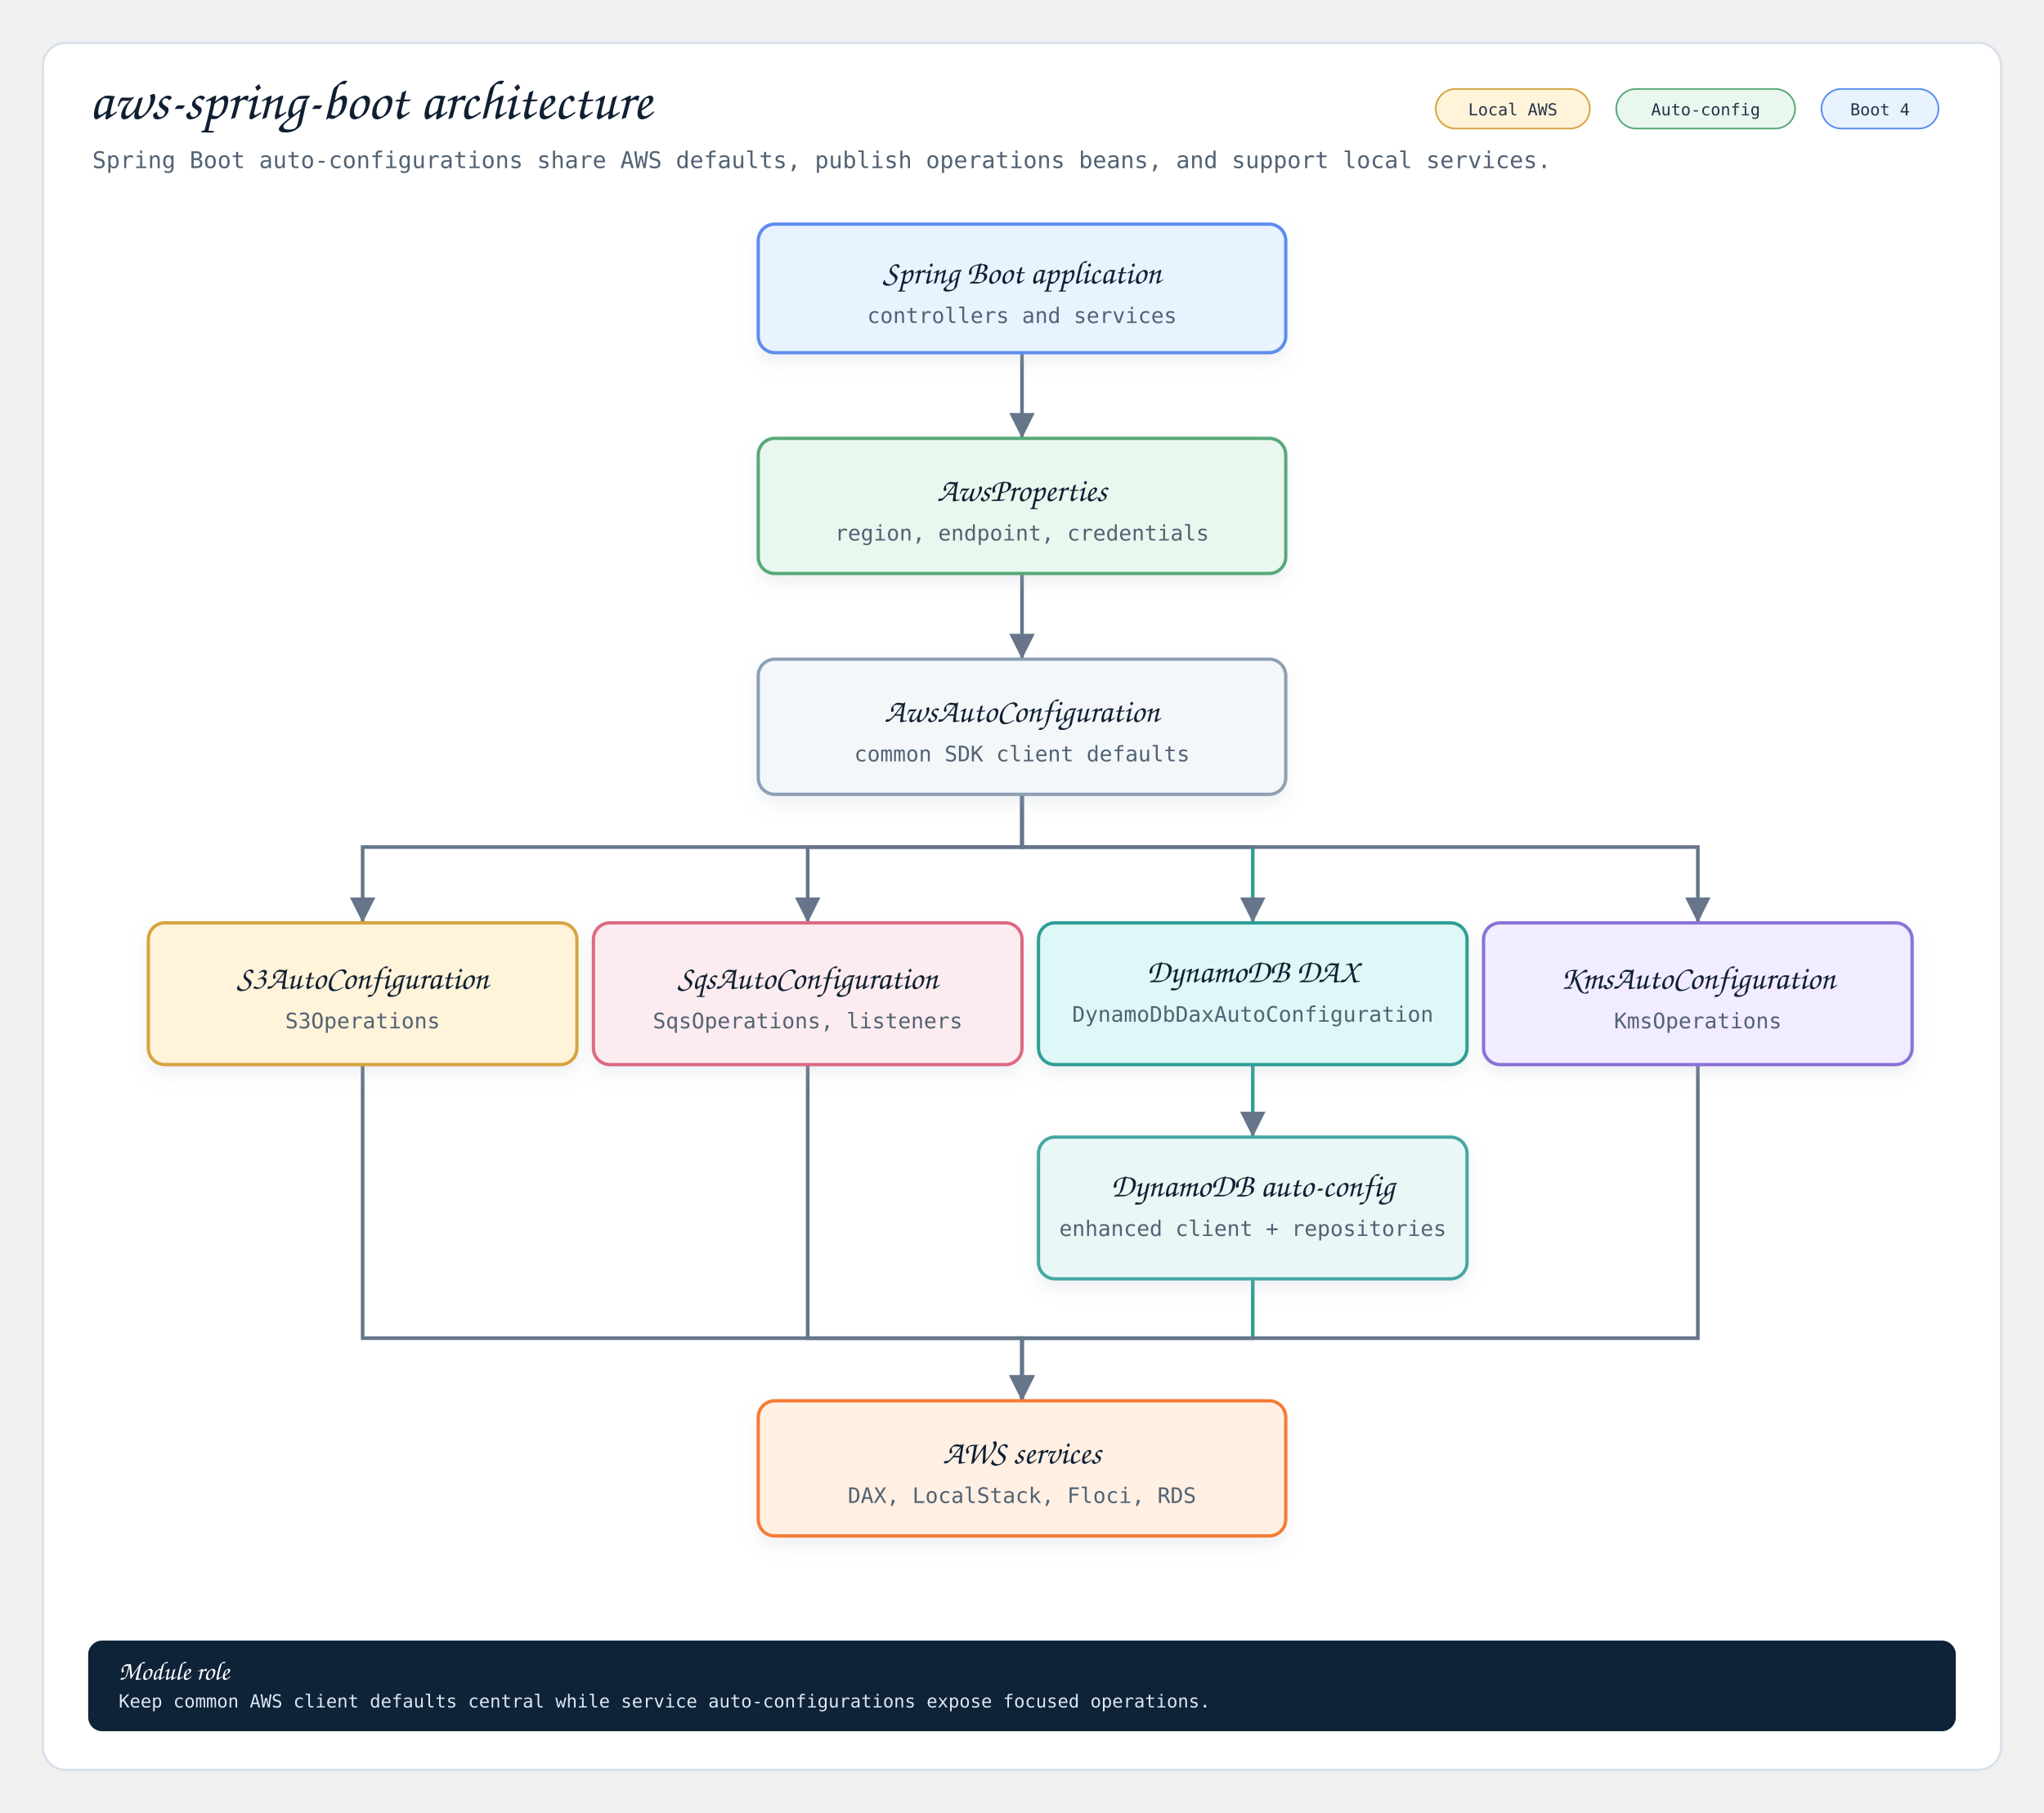
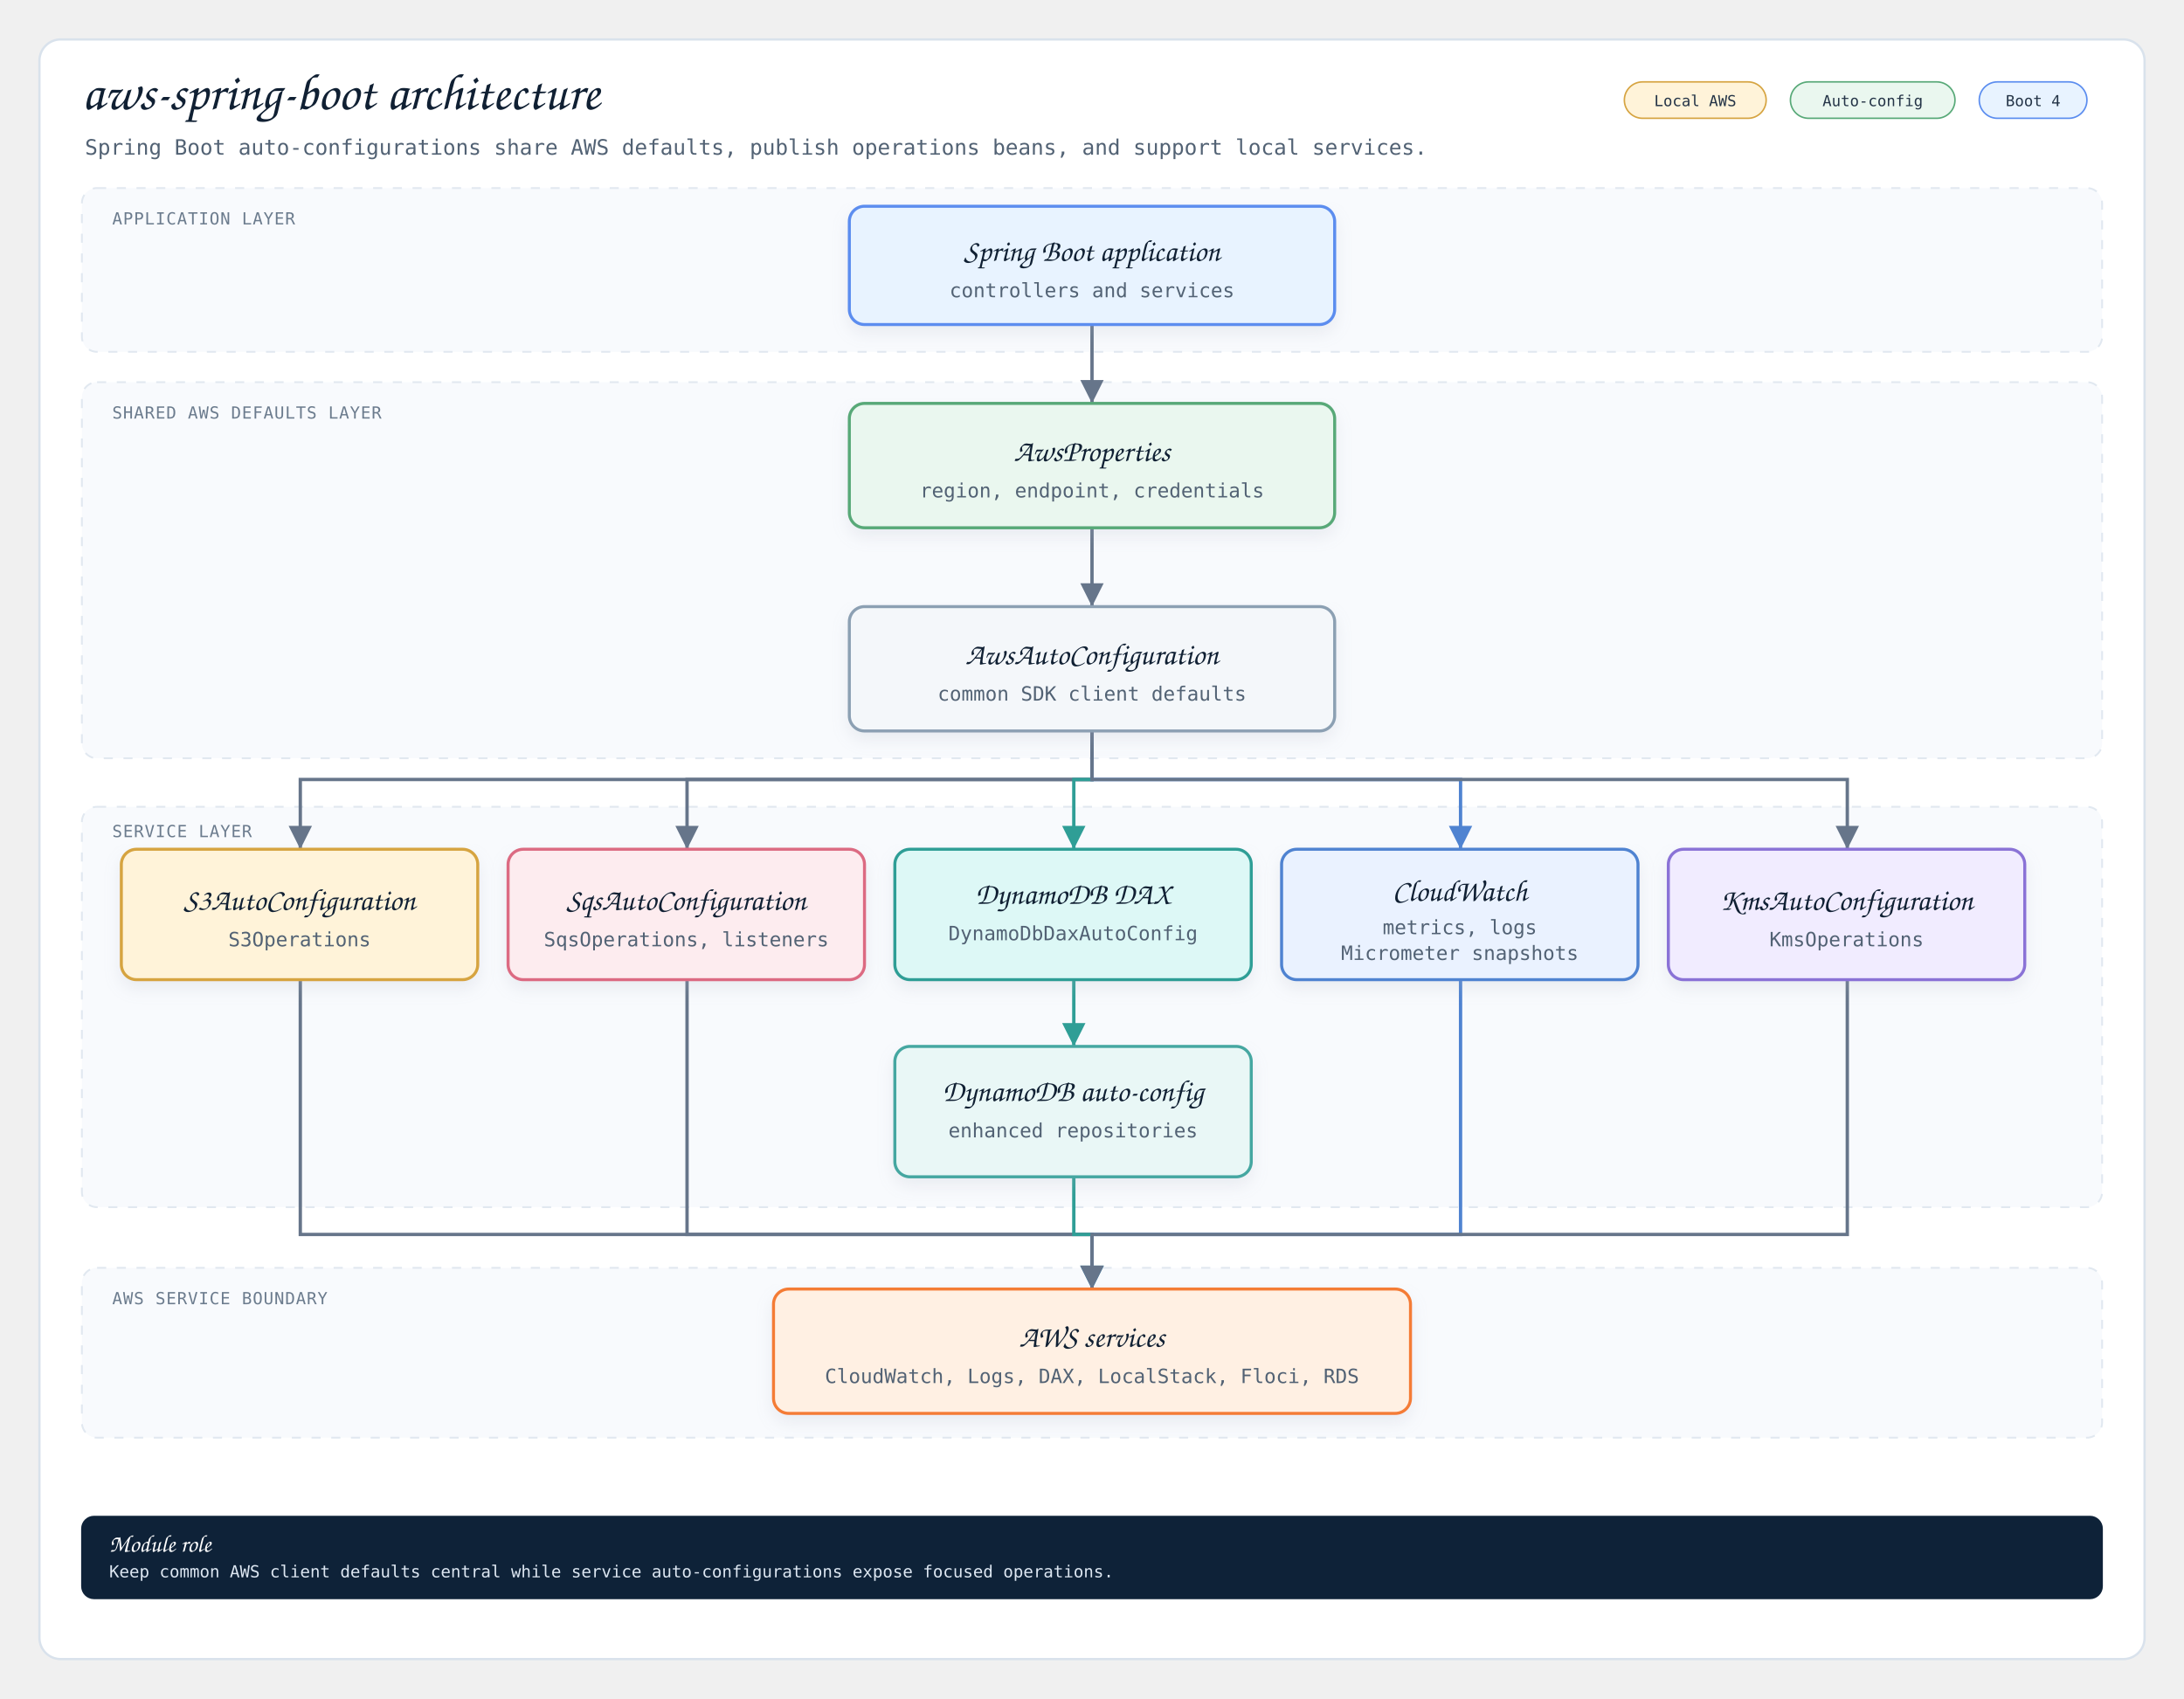
- <svg xmlns="http://www.w3.org/2000/svg" width="1240" height="1100" viewBox="0 0 1240 1100" role="img" aria-label="aws-spring-boot architecture">
+ <svg xmlns="http://www.w3.org/2000/svg" width="1440" height="1120" viewBox="0 0 1440 1120" role="img" aria-label="aws-spring-boot architecture">
  <defs>
    <marker id="arrow" markerWidth="9" markerHeight="9" refX="8" refY="4.5" orient="auto" markerUnits="strokeWidth">
      <path d="M1,1 L8,4.5 L1,8 Z" fill="#66758A" />
    </marker>
    <marker id="arrow-dax" markerWidth="9" markerHeight="9" refX="8" refY="4.5" orient="auto" markerUnits="strokeWidth">
      <path d="M1,1 L8,4.5 L1,8 Z" fill="#2F9E96" />
+     </marker>
+     <marker id="arrow-cw" markerWidth="9" markerHeight="9" refX="8" refY="4.5" orient="auto" markerUnits="strokeWidth">
+       <path d="M1,1 L8,4.5 L1,8 Z" fill="#4F83D1" />
    </marker>
    <filter id="shadow" x="-10%" y="-10%" width="120%" height="130%">
      <feDropShadow dx="0" dy="5" stdDeviation="5" flood-color="#AAB7C6" flood-opacity="0.20" />
    </filter>
  </defs>
  <style>
  svg{background:#F5F7FA}
  .frame{fill:#FFFFFF;stroke:#D9E2EC;stroke-width:1.5}
  .title{font-family:"Architects Daughter","Comic Sans MS",cursive;font-size:34px;fill:#102033}
  .subtitle,.detail,.footer-detail{font-family:"Comic Mono","SFMono-Regular",Menlo,monospace;fill:#526274}
  .subtitle{font-size:14px}
  .card-title{font-family:"Architects Daughter","Comic Sans MS",cursive;font-size:20px;fill:#102033}
  .detail{font-size:13px}
  .chip{font-family:"Comic Mono","SFMono-Regular",Menlo,monospace;font-size:10px;fill:#243447}
+   .layer{fill:#F8FAFD;stroke:#E1E8F0;stroke-width:1.2;stroke-dasharray:6 7}
+   .layer-label{font-family:"Comic Mono","SFMono-Regular",Menlo,monospace;font-size:11px;fill:#6B7B8D;letter-spacing:0.5px}
  .card{stroke-width:2;filter:url(#shadow)}
  .edge{fill:none;stroke-width:2.2;marker-end:url(#arrow)}
-   .edge-label{font-family:"Comic Mono","SFMono-Regular",Menlo,monospace;font-size:11px;fill:#344456}
-   .label-bg{fill:#FFFFFF;stroke:#D9E2EC}
+   .edge-dax{fill:none;stroke:#2F9E96;stroke-width:2.2;marker-end:url(#arrow-dax)}
+   .edge-cw{fill:none;stroke:#4F83D1;stroke-width:2.2;marker-end:url(#arrow-cw)}
  .footer{fill:#0E2238;stroke:#0E2238}
  .footer-title{font-family:"Architects Daughter","Comic Sans MS",cursive;font-size:16px;fill:#FFFFFF}
  .footer-detail{font-size:11px;fill:#DDE7F2}
</style>
-   <rect x="26" y="26" width="1188" height="1048" rx="14" class="frame" />
+   <rect x="26" y="26" width="1388" height="1068" rx="14" class="frame" />
  <text class="title" x="54" y="72">aws-spring-boot architecture</text>
  <text class="subtitle" x="56" y="102">Spring Boot auto-configurations share AWS defaults, publish operations beans, and support local services.</text>
-   <rect x="1105" y="54" width="71" height="24" rx="12" fill="#E8F3FF" stroke="#5B8DEF" />
-   <text class="chip" x="1140.5" y="70" text-anchor="middle">Boot 4</text>
-   <rect x="980.5" y="54" width="108.5" height="24" rx="12" fill="#EAF7EF" stroke="#58A978" />
-   <text class="chip" x="1034.75" y="70" text-anchor="middle">Auto-config</text>
-   <rect x="871" y="54" width="93.5" height="24" rx="12" fill="#FFF3D9" stroke="#D6A441" />
-   <text class="chip" x="917.75" y="70" text-anchor="middle">Local AWS</text>
-   <g>
-     <g>
-       <path class="edge" d="M620 214 L620 246 L620 246 L620 266" stroke="#66758A" />
-     </g>
-     <g>
-       <path class="edge" d="M620 348 L620 380 L620 380 L620 400" stroke="#66758A" />
-     </g>
-     <g>
-       <path class="edge" d="M620 482 L620 514 L220 514 L220 560" stroke="#66758A" />
-     </g>
-     <g>
-       <path class="edge" d="M620 482 L620 514 L490 514 L490 560" stroke="#66758A" />
-     </g>
-     <g>
-       <path class="edge" d="M620 482 L620 514 L760 514 L760 560" stroke="#2F9E96" marker-end="url(#arrow-dax)" />
-     </g>
-     <g>
-       <path class="edge" d="M620 482 L620 514 L1030 514 L1030 560" stroke="#66758A" />
-     </g>
-     <g>
-       <path class="edge" d="M760 646 L760 690" stroke="#2F9E96" marker-end="url(#arrow-dax)" />
-     </g>
-     <g>
-       <path class="edge" d="M220 646 L220 812 L620 812 L620 850" stroke="#66758A" />
-     </g>
-     <g>
-       <path class="edge" d="M490 646 L490 812 L620 812 L620 850" stroke="#66758A" />
-     </g>
-     <g>
-       <path class="edge" d="M760 776 L760 812 L620 812 L620 850" stroke="#2F9E96" marker-end="url(#arrow-dax)" />
-     </g>
-     <g>
-       <path class="edge" d="M1030 646 L1030 812 L620 812 L620 850" stroke="#66758A" />
-     </g>
+   <rect x="1305" y="54" width="71" height="24" rx="12" fill="#E8F3FF" stroke="#5B8DEF" />
+   <text class="chip" x="1340.5" y="70" text-anchor="middle">Boot 4</text>
+   <rect x="1180.5" y="54" width="108.5" height="24" rx="12" fill="#EAF7EF" stroke="#58A978" />
+   <text class="chip" x="1234.75" y="70" text-anchor="middle">Auto-config</text>
+   <rect x="1071" y="54" width="93.5" height="24" rx="12" fill="#FFF3D9" stroke="#D6A441" />
+   <text class="chip" x="1117.75" y="70" text-anchor="middle">Local AWS</text>
+   <g id="layers">
+     <rect class="layer" x="54" y="124" width="1332" height="108" rx="10" />
+     <text class="layer-label" x="74" y="148">APPLICATION LAYER</text>
+     <rect class="layer" x="54" y="252" width="1332" height="248" rx="10" />
+     <text class="layer-label" x="74" y="276">SHARED AWS DEFAULTS LAYER</text>
+     <rect class="layer" x="54" y="532" width="1332" height="264" rx="10" />
+     <text class="layer-label" x="74" y="552">SERVICE LAYER</text>
+     <rect class="layer" x="54" y="836" width="1332" height="112" rx="10" />
+     <text class="layer-label" x="74" y="860">AWS SERVICE BOUNDARY</text>
+   </g>
+   <g id="routes">
+     <path class="edge" d="M720 214 L720 266" stroke="#66758A" />
+     <path class="edge" d="M720 348 L720 400" stroke="#66758A" />
+     <path class="edge" d="M720 482 L720 514 L198 514 L198 560" stroke="#66758A" />
+     <path class="edge" d="M720 482 L720 514 L453 514 L453 560" stroke="#66758A" />
+     <path class="edge-dax" d="M720 482 L720 514 L708 514 L708 560" />
+     <path class="edge-cw" d="M720 482 L720 514 L963 514 L963 560" />
+     <path class="edge" d="M720 482 L720 514 L1218 514 L1218 560" stroke="#66758A" />
+     <path class="edge-dax" d="M708 646 L708 690" />
+     <path class="edge" d="M198 646 L198 814 L720 814 L720 850" stroke="#66758A" />
+     <path class="edge" d="M453 646 L453 814 L720 814 L720 850" stroke="#66758A" />
+     <path class="edge-dax" d="M708 776 L708 814 L720 814 L720 850" />
+     <path class="edge-cw" d="M963 646 L963 814 L720 814 L720 850" />
+     <path class="edge" d="M1218 646 L1218 814 L720 814 L720 850" stroke="#66758A" />
  </g>
  <g id="app">
-     <rect class="card" x="460" y="136" width="320" height="78" rx="10" fill="#E8F3FF" stroke="#5B8DEF" />
-     <text class="card-title" x="620" y="172" text-anchor="middle">Spring Boot application</text>
-     <text class="detail" x="620" y="196" text-anchor="middle">controllers and services</text>
+     <rect class="card" x="560" y="136" width="320" height="78" rx="10" fill="#E8F3FF" stroke="#5B8DEF" />
+     <text class="card-title" x="720" y="172" text-anchor="middle">Spring Boot application</text>
+     <text class="detail" x="720" y="196" text-anchor="middle">controllers and services</text>
  </g>
  <g id="props">
-     <rect class="card" x="460" y="266" width="320" height="82" rx="10" fill="#EAF7EF" stroke="#58A978" />
-     <text class="card-title" x="620" y="304" text-anchor="middle">AwsProperties</text>
-     <text class="detail" x="620" y="328" text-anchor="middle">region, endpoint, credentials</text>
+     <rect class="card" x="560" y="266" width="320" height="82" rx="10" fill="#EAF7EF" stroke="#58A978" />
+     <text class="card-title" x="720" y="304" text-anchor="middle">AwsProperties</text>
+     <text class="detail" x="720" y="328" text-anchor="middle">region, endpoint, credentials</text>
  </g>
  <g id="auto">
-     <rect class="card" x="460" y="400" width="320" height="82" rx="10" fill="#F4F7FA" stroke="#8CA0B3" />
-     <text class="card-title" x="620" y="438" text-anchor="middle">AwsAutoConfiguration</text>
-     <text class="detail" x="620" y="462" text-anchor="middle">common SDK client defaults</text>
+     <rect class="card" x="560" y="400" width="320" height="82" rx="10" fill="#F4F7FA" stroke="#8CA0B3" />
+     <text class="card-title" x="720" y="438" text-anchor="middle">AwsAutoConfiguration</text>
+     <text class="detail" x="720" y="462" text-anchor="middle">common SDK client defaults</text>
  </g>
  <g id="s3">
-     <rect class="card" x="90" y="560" width="260" height="86" rx="10" fill="#FFF3D9" stroke="#D6A441" />
-     <text class="card-title" x="220" y="600" text-anchor="middle">S3AutoConfiguration</text>
-     <text class="detail" x="220" y="624" text-anchor="middle">S3Operations</text>
+     <rect class="card" x="80" y="560" width="235" height="86" rx="10" fill="#FFF3D9" stroke="#D6A441" />
+     <text class="card-title" x="197.5" y="600" text-anchor="middle">S3AutoConfiguration</text>
+     <text class="detail" x="197.5" y="624" text-anchor="middle">S3Operations</text>
  </g>
  <g id="sqs">
-     <rect class="card" x="360" y="560" width="260" height="86" rx="10" fill="#FDECEF" stroke="#DC6B82" />
-     <text class="card-title" x="490" y="600" text-anchor="middle">SqsAutoConfiguration</text>
-     <text class="detail" x="490" y="624" text-anchor="middle">SqsOperations, listeners</text>
+     <rect class="card" x="335" y="560" width="235" height="86" rx="10" fill="#FDECEF" stroke="#DC6B82" />
+     <text class="card-title" x="452.5" y="600" text-anchor="middle">SqsAutoConfiguration</text>
+     <text class="detail" x="452.5" y="624" text-anchor="middle">SqsOperations, listeners</text>
  </g>
  <g id="dax">
-     <rect class="card" x="630" y="560" width="260" height="86" rx="10" fill="#DDF8F6" stroke="#2F9E96" />
-     <text class="card-title" x="760" y="596" text-anchor="middle">DynamoDB DAX</text>
-     <text class="detail" x="760" y="620" text-anchor="middle">DynamoDbDaxAutoConfiguration</text>
+     <rect class="card" x="590" y="560" width="235" height="86" rx="10" fill="#DDF8F6" stroke="#2F9E96" />
+     <text class="card-title" x="707.5" y="596" text-anchor="middle">DynamoDB DAX</text>
+     <text class="detail" x="707.5" y="620" text-anchor="middle">DynamoDbDaxAutoConfig</text>
+   </g>
+   <g id="cw">
+     <rect class="card" x="845" y="560" width="235" height="86" rx="10" fill="#EAF2FF" stroke="#4F83D1" />
+     <text class="card-title" x="962.5" y="594" text-anchor="middle">CloudWatch</text>
+     <text class="detail" x="962.5" y="616" text-anchor="middle">metrics, logs</text>
+     <text class="detail" x="962.5" y="633" text-anchor="middle">Micrometer snapshots</text>
  </g>
  <g id="kms">
-     <rect class="card" x="900" y="560" width="260" height="86" rx="10" fill="#F1ECFF" stroke="#8A72D6" />
-     <text class="card-title" x="1030" y="600" text-anchor="middle">KmsAutoConfiguration</text>
-     <text class="detail" x="1030" y="624" text-anchor="middle">KmsOperations</text>
+     <rect class="card" x="1100" y="560" width="235" height="86" rx="10" fill="#F1ECFF" stroke="#8A72D6" />
+     <text class="card-title" x="1217.5" y="600" text-anchor="middle">KmsAutoConfiguration</text>
+     <text class="detail" x="1217.5" y="624" text-anchor="middle">KmsOperations</text>
  </g>
  <g id="ddb">
-     <rect class="card" x="630" y="690" width="260" height="86" rx="10" fill="#E9F7F6" stroke="#45A7A1" />
-     <text class="card-title" x="760" y="726" text-anchor="middle">DynamoDB auto-config</text>
-     <text class="detail" x="760" y="750" text-anchor="middle">enhanced client + repositories</text>
+     <rect class="card" x="590" y="690" width="235" height="86" rx="10" fill="#E9F7F6" stroke="#45A7A1" />
+     <text class="card-title" x="707.5" y="726" text-anchor="middle">DynamoDB auto-config</text>
+     <text class="detail" x="707.5" y="750" text-anchor="middle">enhanced repositories</text>
  </g>
  <g id="aws">
-     <rect class="card" x="460" y="850" width="320" height="82" rx="10" fill="#FFF0E3" stroke="#F47B36" />
-     <text class="card-title" x="620" y="888" text-anchor="middle">AWS services</text>
-     <text class="detail" x="620" y="912" text-anchor="middle">DAX, LocalStack, Floci, RDS</text>
+     <rect class="card" x="510" y="850" width="420" height="82" rx="10" fill="#FFF0E3" stroke="#F47B36" />
+     <text class="card-title" x="720" y="888" text-anchor="middle">AWS services</text>
+     <text class="detail" x="720" y="912" text-anchor="middle">CloudWatch, Logs, DAX, LocalStack, Floci, RDS</text>
  </g>
-   <rect class="footer" x="54" y="996" width="1132" height="54" rx="8" />
-   <text class="footer-title" x="72" y="1015" dominant-baseline="middle">Module role</text>
-   <text class="footer-detail" x="72" y="1033" dominant-baseline="middle">Keep common AWS client defaults central while service auto-configurations expose focused operations.</text>
+   <rect class="footer" x="54" y="1000" width="1332" height="54" rx="8" />
+   <text class="footer-title" x="72" y="1019" dominant-baseline="middle">Module role</text>
+   <text class="footer-detail" x="72" y="1037" dominant-baseline="middle">Keep common AWS client defaults central while service auto-configurations expose focused operations.</text>
</svg>
